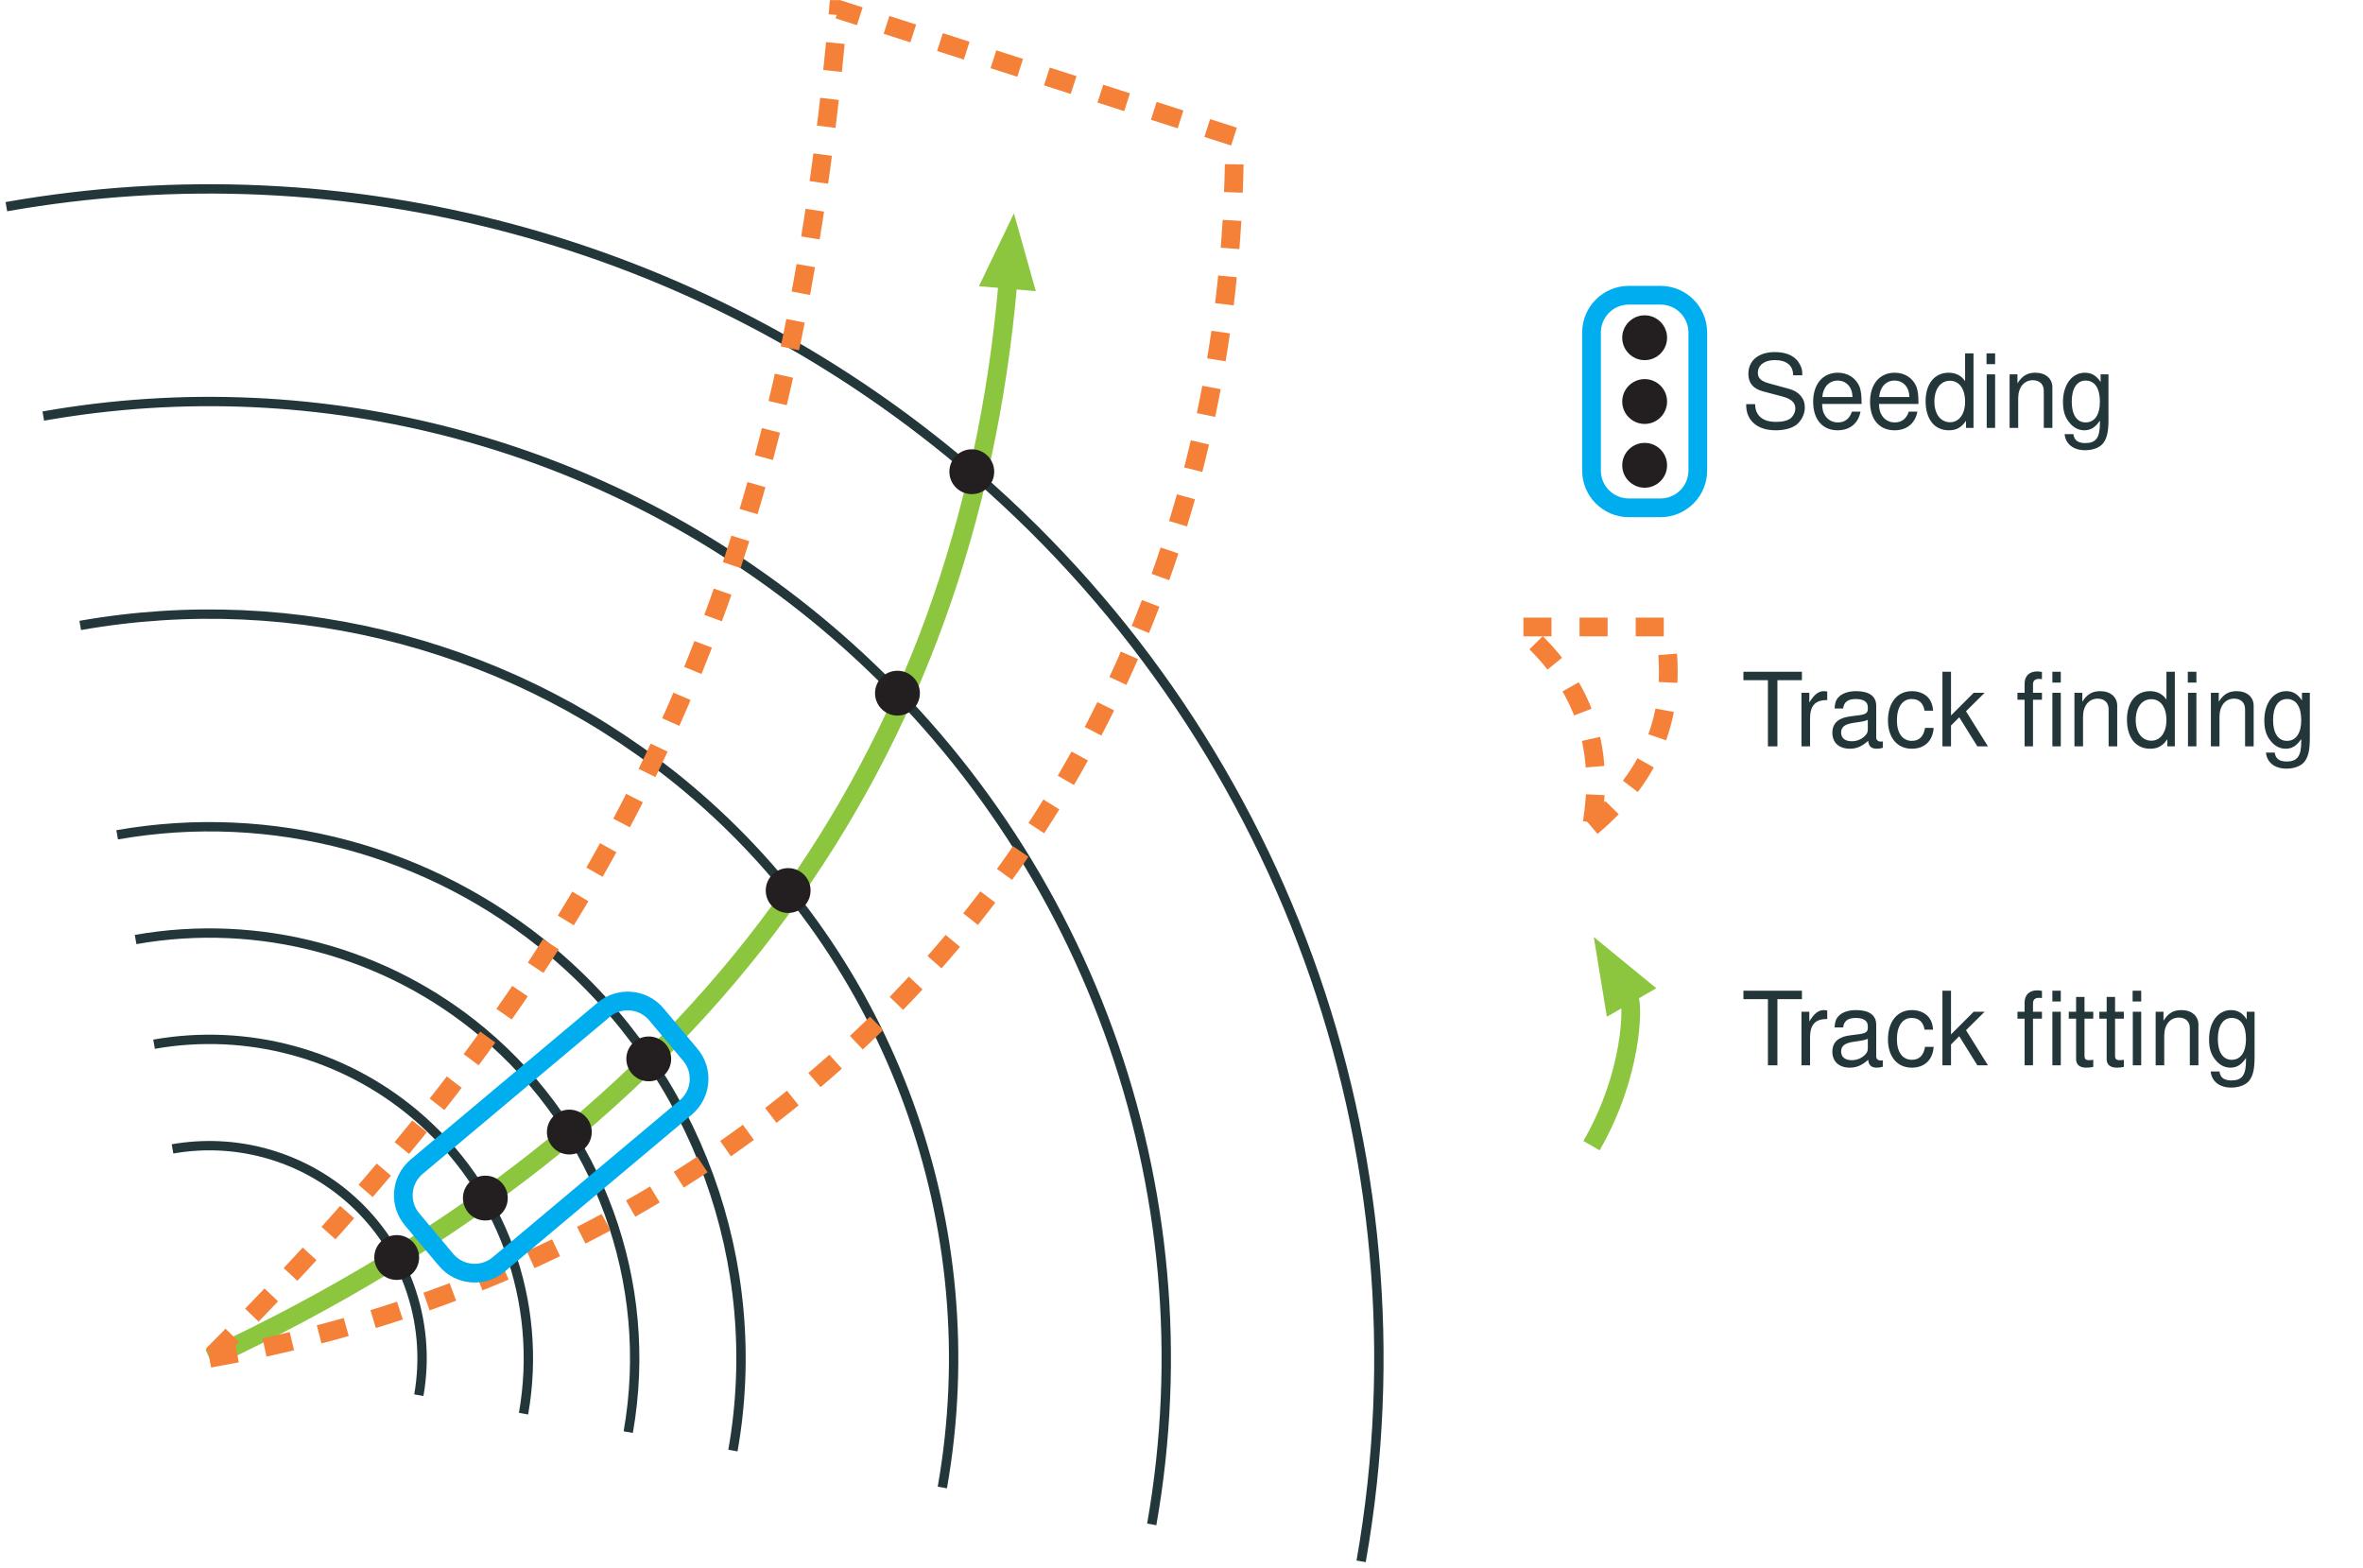
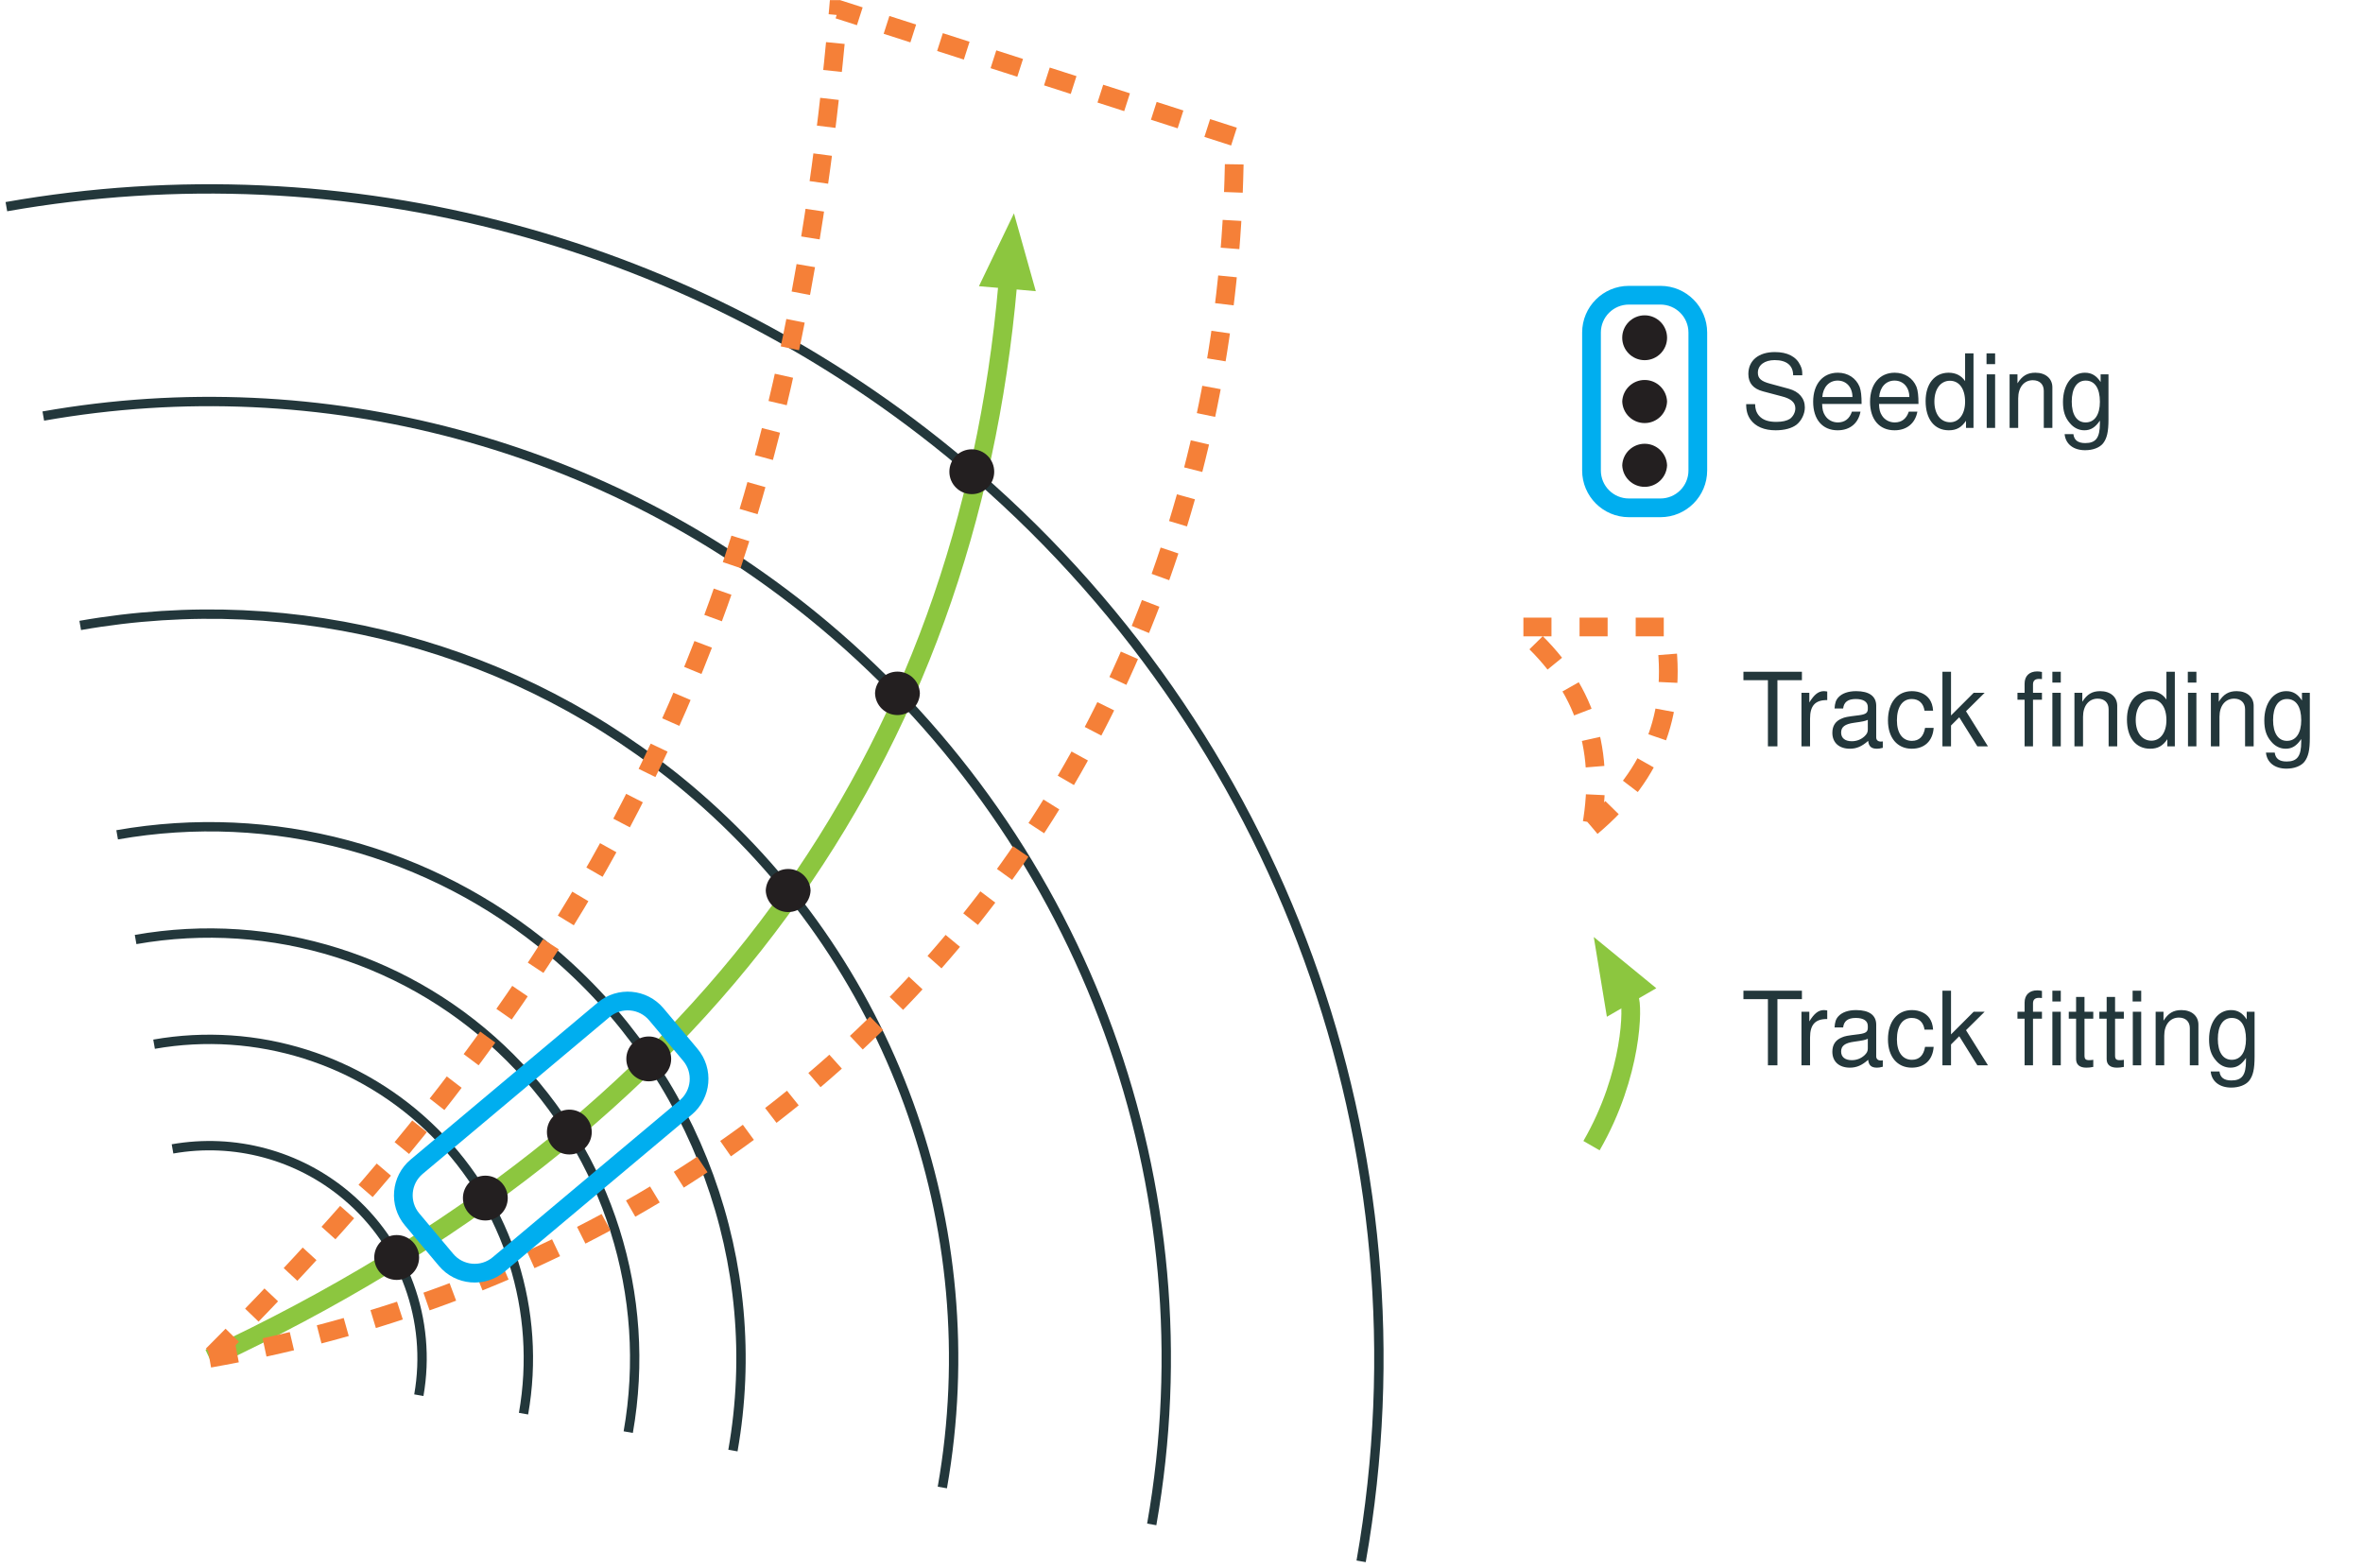
- <svg xmlns="http://www.w3.org/2000/svg" width="100%" height="100%" viewBox="0 0 202 134" version="1.1" xml:space="preserve" style="fill-rule:evenodd;clip-rule:evenodd;stroke-miterlimit:10;">
-   <g>
-     <clipPath id="_clip1">
-       <rect x="0.146" y="0.009" width="201.669" height="133.867" clip-rule="nonzero" />
-     </clipPath>
-     <g clip-path="url(#_clip1)">
-       <path d="M35.804,119.274c1.128,-6.394 -1.243,-12.906 -6.216,-17.08c-4.115,-3.452 -9.549,-4.909 -14.84,-3.976" style="fill:none;fill-rule:nonzero;stroke:#23373b;stroke-width:0.8px;" />
-       <path d="M44.754,120.852c1.691,-9.591 -1.864,-19.359 -9.325,-25.619c-6.173,-5.18 -14.324,-7.364 -22.259,-5.965" style="fill:none;fill-rule:nonzero;stroke:#23373b;stroke-width:0.8px;" />
-       <path d="M53.705,122.43c2.254,-12.788 -2.487,-25.812 -12.434,-34.159c-8.23,-6.906 -19.098,-9.819 -29.679,-7.953" style="fill:none;fill-rule:nonzero;stroke:#23373b;stroke-width:0.8px;" />
-       <path d="M62.654,124.008c2.819,-15.985 -3.107,-32.265 -15.541,-42.699c-10.288,-8.632 -23.873,-12.273 -37.099,-9.941" style="fill:none;fill-rule:nonzero;stroke:#23373b;stroke-width:0.8px;" />
-       <path d="M80.555,127.165c3.945,-22.38 -4.351,-45.172 -21.759,-59.779c-14.403,-12.086 -33.422,-17.183 -51.938,-13.918" style="fill:none;fill-rule:nonzero;stroke:#23373b;stroke-width:0.8px;" />
-       <path d="M98.455,130.321c5.073,-28.774 -5.594,-58.078 -27.975,-76.859c-18.519,-15.538 -42.972,-22.092 -66.779,-17.894" style="fill:none;fill-rule:nonzero;stroke:#23373b;stroke-width:0.8px;" />
-       <path d="M116.355,133.477c6.2,-35.168 -6.837,-70.984 -34.192,-93.938c-22.634,-18.991 -52.521,-27.001 -81.618,-21.872" style="fill:none;fill-rule:nonzero;stroke:#23373b;stroke-width:0.8px;" />
-       <path d="M17.904,116.118c42.503,-19.82 64.721,-51.548 68.245,-91.837" style="fill:none;fill-rule:nonzero;stroke:#8cc63f;stroke-width:1.6px;" />
-       <path d="M86.48,20.496l-1.574,3.275l2.556,0.224l-0.982,-3.499Z" style="fill:#8cc63f;fill-rule:nonzero;stroke:#8cc63f;stroke-width:1.6px;" />
-       <path d="M35.828,107.504c-0,-1.058 -0.859,-1.917 -1.917,-1.917c-1.057,0 -1.916,0.859 -1.916,1.917c0,1.058 0.859,1.916 1.916,1.916c1.058,0 1.917,-0.858 1.917,-1.916Z" style="fill:#231f20;" />
-       <path d="M43.405,102.422c0,-1.058 -0.858,-1.916 -1.916,-1.916c-1.058,-0 -1.916,0.858 -1.916,1.916c-0,1.058 0.858,1.917 1.916,1.917c1.058,-0 1.916,-0.859 1.916,-1.917Z" style="fill:#231f20;" />
-       <path d="M50.586,96.778c0,-1.058 -0.858,-1.916 -1.916,-1.916c-1.058,-0 -1.916,0.858 -1.916,1.916c-0,1.058 0.858,1.917 1.916,1.917c1.058,-0 1.916,-0.859 1.916,-1.917Z" style="fill:#231f20;" />
-       <path d="M57.375,90.524c-0,-1.058 -0.859,-1.916 -1.917,-1.916c-1.057,-0 -1.916,0.858 -1.916,1.916c-0,1.058 0.859,1.916 1.916,1.916c1.058,0 1.917,-0.858 1.917,-1.916Z" style="fill:#231f20;" />
-       <path d="M69.292,76.13c-0,-1.057 -0.859,-1.916 -1.916,-1.916c-1.058,-0 -1.917,0.859 -1.917,1.916c0,1.058 0.859,1.917 1.917,1.917c1.057,-0 1.916,-0.859 1.916,-1.917Z" style="fill:#231f20;" />
-       <path d="M78.635,59.258c-0,-1.057 -0.859,-1.916 -1.917,-1.916c-1.058,-0 -1.916,0.859 -1.916,1.916c-0,1.058 0.858,1.917 1.916,1.917c1.058,-0 1.917,-0.859 1.917,-1.917Z" style="fill:#231f20;" />
-       <path d="M84.99,40.327c0,-1.058 -0.858,-1.917 -1.916,-1.917c-1.058,0 -1.917,0.859 -1.917,1.917c0,1.057 0.859,1.916 1.917,1.916c1.058,0 1.916,-0.859 1.916,-1.916Z" style="fill:#231f20;" />
-       <path d="M17.904,116.118c52.585,-9.271 87.626,-51.03 87.626,-104.426l-33.854,-10.886c-4.342,49.624 -18.548,80.088 -53.772,115.312" style="fill:none;fill-rule:nonzero;stroke:#f58038;stroke-width:1.6px;stroke-dasharray:2.4,2.4;" />
-       <path d="M38.129,107.701l-2.904,-3.46c-1.134,-1.351 -0.958,-3.366 0.394,-4.5l15.991,-13.418c1.351,-1.134 3.366,-0.958 4.5,0.393l2.904,3.461c1.134,1.351 0.957,3.366 -0.394,4.5l-15.991,13.418c-1.352,1.134 -3.366,0.958 -4.5,-0.394Z" style="fill:none;fill-rule:nonzero;stroke:#00aeef;stroke-width:1.6px;" />
-       <path d="M136.049,40.22l-0,-11.788c-0,-1.764 1.43,-3.194 3.194,-3.194l2.7,-0c1.764,-0 3.194,1.43 3.194,3.194l-0,11.788c-0,1.764 -1.43,3.194 -3.194,3.194l-2.7,-0c-1.764,-0 -3.194,-1.43 -3.194,-3.194Z" style="fill:none;fill-rule:nonzero;stroke:#00aeef;stroke-width:1.6px;" />
-       <path d="M142.509,39.779c0,-1.058 -0.859,-1.917 -1.916,-1.917c-1.058,0 -1.917,0.859 -1.917,1.917c0,1.057 0.859,1.916 1.917,1.916c1.057,0 1.916,-0.859 1.916,-1.916Z" style="fill:#231f20;" />
-       <path d="M142.509,34.326c0,-1.058 -0.859,-1.917 -1.916,-1.917c-1.058,0 -1.917,0.859 -1.917,1.917c0,1.057 0.859,1.916 1.917,1.916c1.057,0 1.916,-0.859 1.916,-1.916Z" style="fill:#231f20;" />
-       <path d="M142.509,28.873c0,-1.058 -0.859,-1.916 -1.916,-1.916c-1.058,-0 -1.917,0.858 -1.917,1.916c0,1.058 0.859,1.916 1.917,1.916c1.057,0 1.916,-0.858 1.916,-1.916Z" style="fill:#231f20;" />
-       <path d="M136.049,70.678c5.441,-4.566 7.45,-10.085 6.216,-17.08l-12.433,-0c5.441,4.565 7.45,10.085 6.217,17.08Z" style="fill:none;fill-rule:nonzero;stroke:#f58038;stroke-width:1.6px;stroke-dasharray:2.4,2.4;" />
-       <path d="M136.049,97.942c3.544,-6.139 3.544,-12.038 3.227,-12.586" style="fill:none;fill-rule:nonzero;stroke:#8cc63f;stroke-width:1.6px;" />
-       <path d="M137.376,82.066l0.589,3.585l2.222,-1.283l-2.811,-2.302Z" style="fill:#8cc63f;fill-rule:nonzero;stroke:#8cc63f;stroke-width:1.6px;" />
-       <g transform="matrix(1,0,0,1,-24.96,-102)">
-         <text x="173.808px" y="138.581px" style="font-family:'Helvetica';font-size:8.744px;fill:#23373b;">Seeding</text>
-         <text x="173.808px" y="165.805px" style="font-family:'Helvetica';font-size:8.744px;fill:#23373b;">Track ﬁnding</text>
-         <text x="173.808px" y="193.068px" style="font-family:'Helvetica';font-size:8.744px;fill:#23373b;">Track ﬁtting</text>
-       </g>
-     </g>
+ <svg xmlns="http://www.w3.org/2000/svg" xml:space="preserve" style="fill-rule:evenodd;clip-rule:evenodd;stroke-miterlimit:10" viewBox="0 0 202 134">
+   <clipPath id="a">
+     <path d="M.146.009h201.669v133.867H.146z" clip-rule="nonzero" />
+   </clipPath>
+   <g clip-path="url(#a)">
+     <path d="M35.804 119.274a18.18 18.18 0 0 0-6.216-17.08 18.18 18.18 0 0 0-14.84-3.976" style="fill:none;fill-rule:nonzero;stroke:#23373b;stroke-width:.8px" />
+     <path d="M44.754 120.852A27.266 27.266 0 0 0 13.17 89.268" style="fill:none;fill-rule:nonzero;stroke:#23373b;stroke-width:.8px" />
+     <path d="M53.705 122.43a36.355 36.355 0 0 0-42.113-42.112" style="fill:none;fill-rule:nonzero;stroke:#23373b;stroke-width:.8px" />
+     <path d="M62.654 124.008a45.45 45.45 0 0 0-15.541-42.699 45.45 45.45 0 0 0-37.099-9.941" style="fill:none;fill-rule:nonzero;stroke:#23373b;stroke-width:.8px" />
+     <path d="M80.555 127.165a63.63 63.63 0 0 0-21.759-59.779A63.62 63.62 0 0 0 6.858 53.468" style="fill:none;fill-rule:nonzero;stroke:#23373b;stroke-width:.8px" />
+     <path d="M98.455 130.321A81.8 81.8 0 0 0 70.48 53.462 81.8 81.8 0 0 0 3.701 35.568" style="fill:none;fill-rule:nonzero;stroke:#23373b;stroke-width:.8px" />
+     <path d="M116.355 133.477c6.2-35.168-6.837-70.984-34.192-93.938A100 100 0 0 0 .545 17.667" style="fill:none;fill-rule:nonzero;stroke:#23373b;stroke-width:.8px" />
+     <path d="M17.904 116.118c42.503-19.82 64.721-51.548 68.245-91.837" style="fill:none;fill-rule:nonzero;stroke:#8cc63f;stroke-width:1.6px" />
+     <path d="m86.48 20.496-1.574 3.275 2.556.224z" style="fill:#8cc63f;fill-rule:nonzero;stroke:#8cc63f;stroke-width:1.6px" />
+     <path d="M35.828 107.504a1.918 1.918 0 1 0-1.917 1.916 1.917 1.917 0 0 0 1.917-1.916m7.577-5.082a1.916 1.916 0 1 0-3.832 0 1.916 1.916 0 0 0 3.832 0m7.181-5.644a1.916 1.916 0 1 0-3.832 0 1.916 1.916 0 0 0 3.832 0m6.789-6.254a1.917 1.917 0 1 0-3.834.002 1.917 1.917 0 0 0 3.834-.002M69.292 76.13a1.918 1.918 0 0 0-3.833 0 1.918 1.918 0 0 0 3.833 0m9.343-16.872a1.918 1.918 0 0 0-3.833 0 1.917 1.917 0 0 0 3.833 0m6.355-18.931a1.917 1.917 0 1 0-3.834 0 1.917 1.917 0 0 0 3.834 0" style="fill:#231f20" />
+     <path d="M17.904 116.118c52.585-9.271 87.626-51.03 87.626-104.426L71.676.806C67.334 50.43 53.128 80.894 17.904 116.118" style="fill:none;fill-rule:nonzero;stroke:#f58038;stroke-width:1.6px;stroke-dasharray:2.4,2.4" />
+     <path d="m38.129 107.701-2.904-3.46a3.194 3.194 0 0 1 .394-4.5L51.61 86.323a3.194 3.194 0 0 1 4.5.393l2.904 3.461a3.194 3.194 0 0 1-.394 4.5l-15.991 13.418a3.193 3.193 0 0 1-4.5-.394Zm97.92-67.481V28.432a3.194 3.194 0 0 1 3.194-3.194h2.7a3.194 3.194 0 0 1 3.194 3.194V40.22a3.194 3.194 0 0 1-3.194 3.194h-2.7a3.194 3.194 0 0 1-3.194-3.194Z" style="fill:none;fill-rule:nonzero;stroke:#00aeef;stroke-width:1.6px" />
+     <path d="M142.509 39.779a1.918 1.918 0 0 0-3.833 0 1.918 1.918 0 0 0 3.833 0m0-5.453a1.918 1.918 0 0 0-3.833 0 1.918 1.918 0 0 0 3.833 0m0-5.453a1.917 1.917 0 1 0-3.834.002 1.917 1.917 0 0 0 3.834-.002" style="fill:#231f20" />
+     <path d="M136.049 70.678c5.441-4.566 7.45-10.085 6.216-17.08h-12.433c5.441 4.565 7.45 10.085 6.217 17.08Z" style="fill:none;fill-rule:nonzero;stroke:#f58038;stroke-width:1.6px;stroke-dasharray:2.4,2.4" />
+     <path d="M136.049 97.942c3.544-6.139 3.544-12.038 3.227-12.586" style="fill:none;fill-rule:nonzero;stroke:#8cc63f;stroke-width:1.6px" />
+     <path d="m137.376 82.066.589 3.585 2.222-1.283z" style="fill:#8cc63f;fill-rule:nonzero;stroke:#8cc63f;stroke-width:1.6px" />
+     <text x="173.808" y="138.581" style="font-family:&quot;Helvetica&quot;;font-size:8.744px;fill:#23373b" transform="translate(-24.96 -102)">Seeding</text>
+     <text x="173.808" y="165.805" style="font-family:&quot;Helvetica&quot;;font-size:8.744px;fill:#23373b" transform="translate(-24.96 -102)">Track ﬁnding</text>
+     <text x="173.808" y="193.068" style="font-family:&quot;Helvetica&quot;;font-size:8.744px;fill:#23373b" transform="translate(-24.96 -102)">Track ﬁtting</text>
  </g>
</svg>
